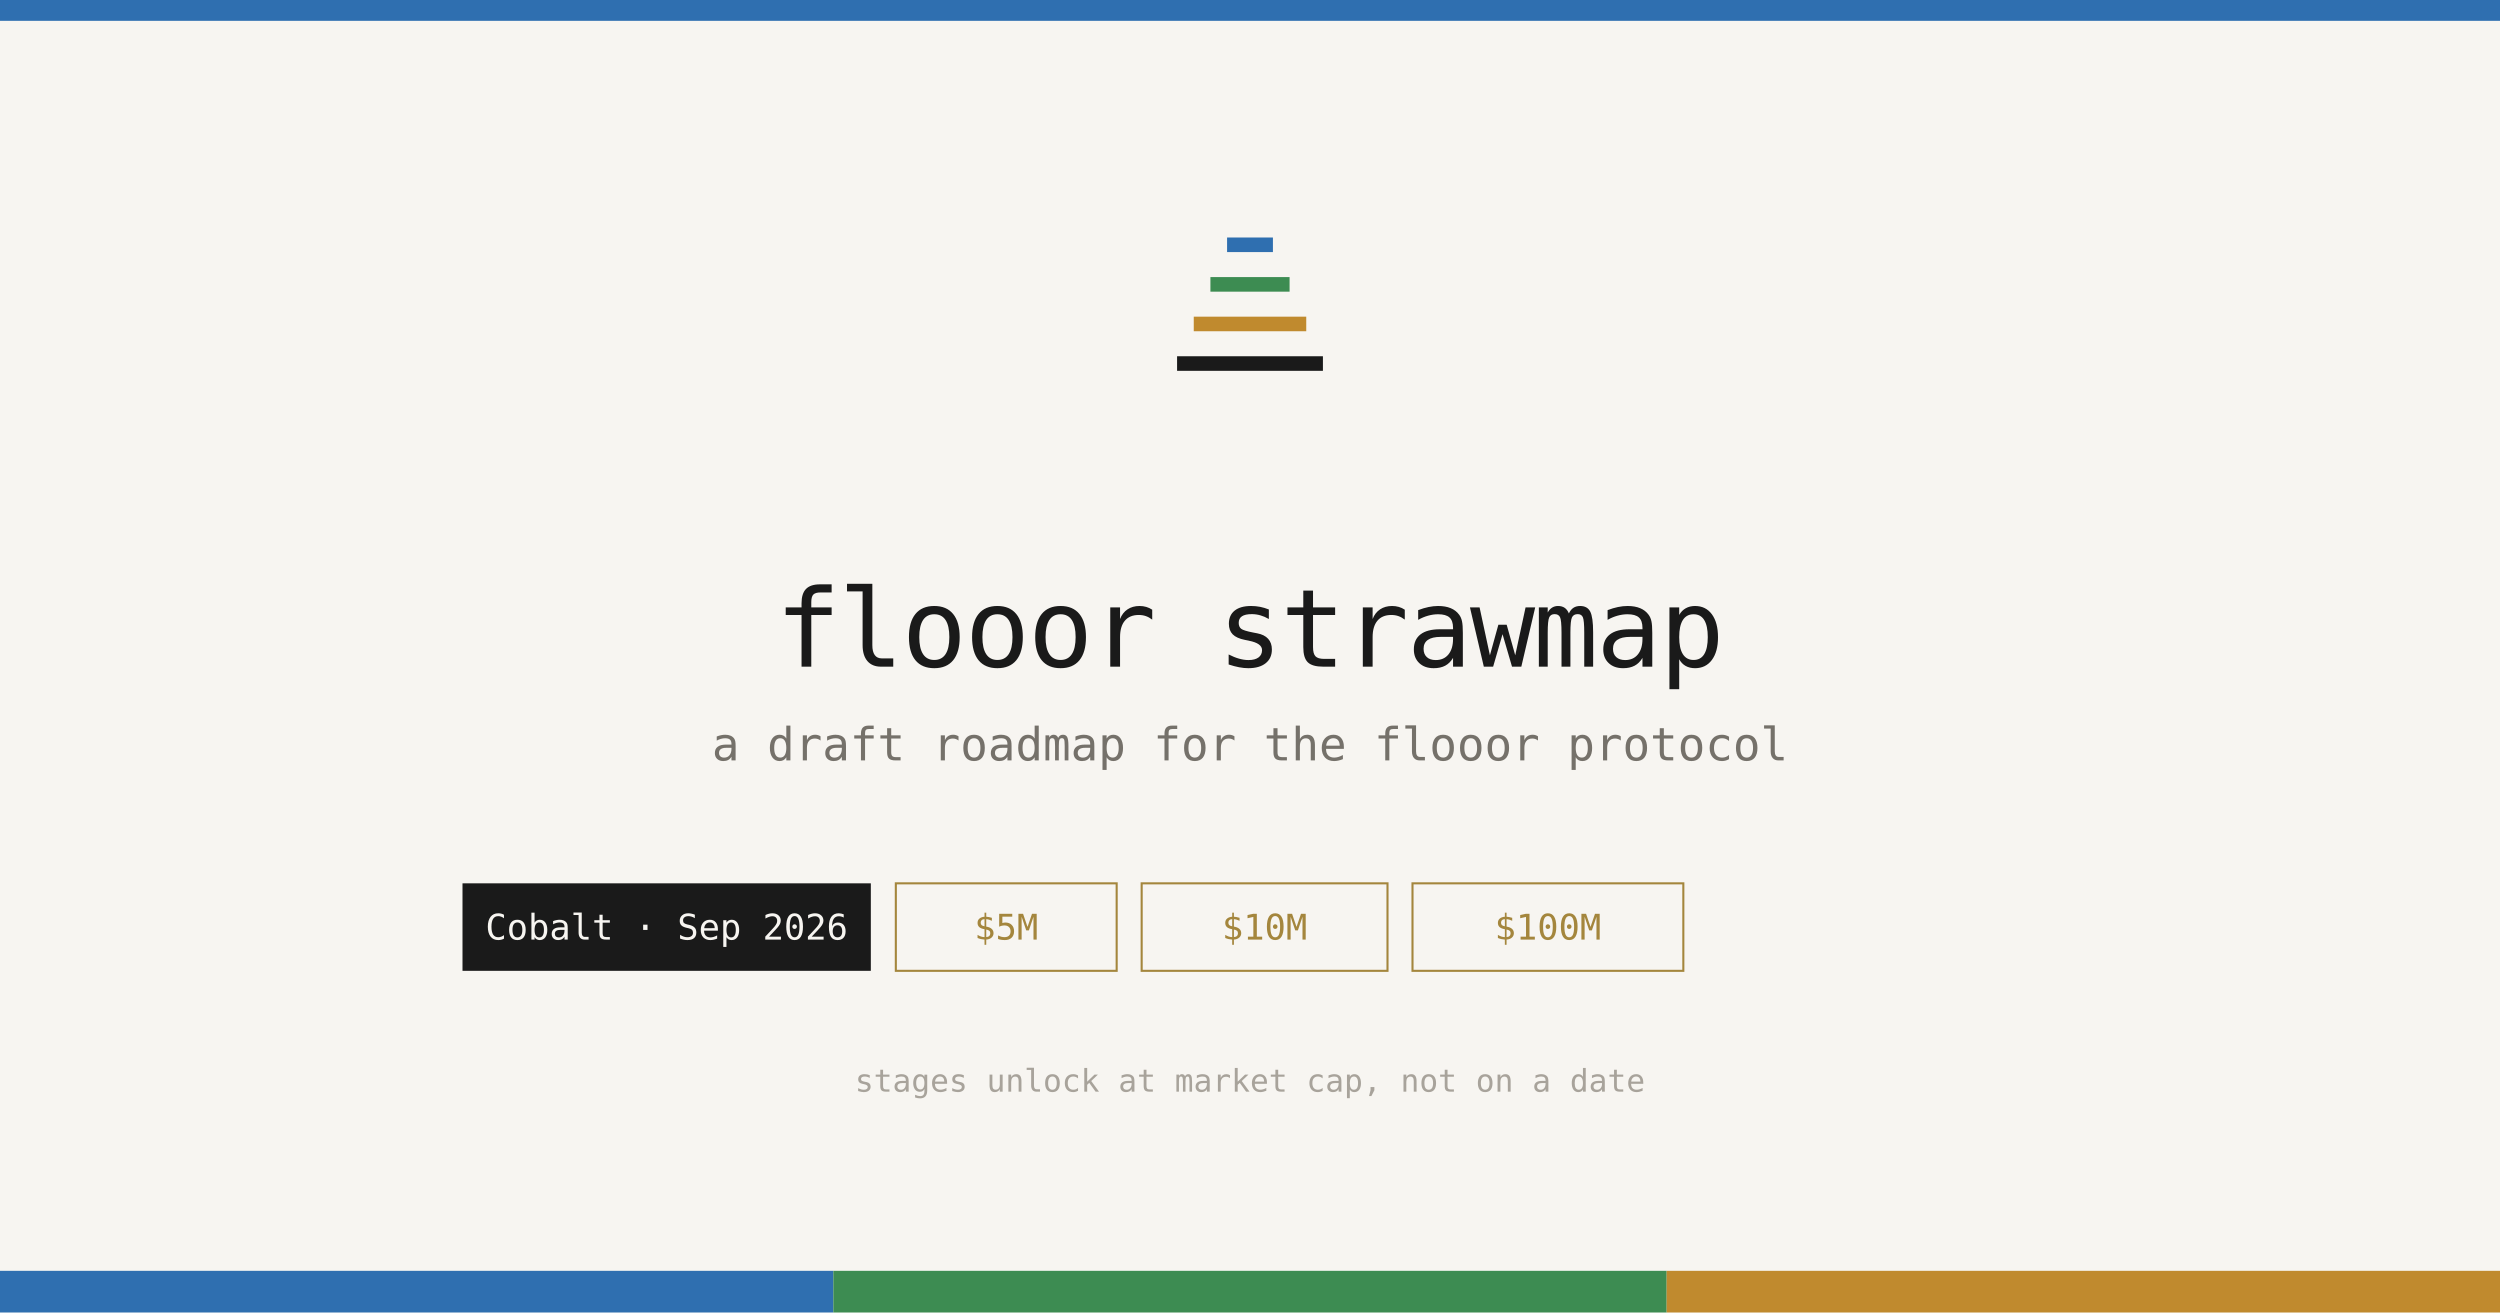
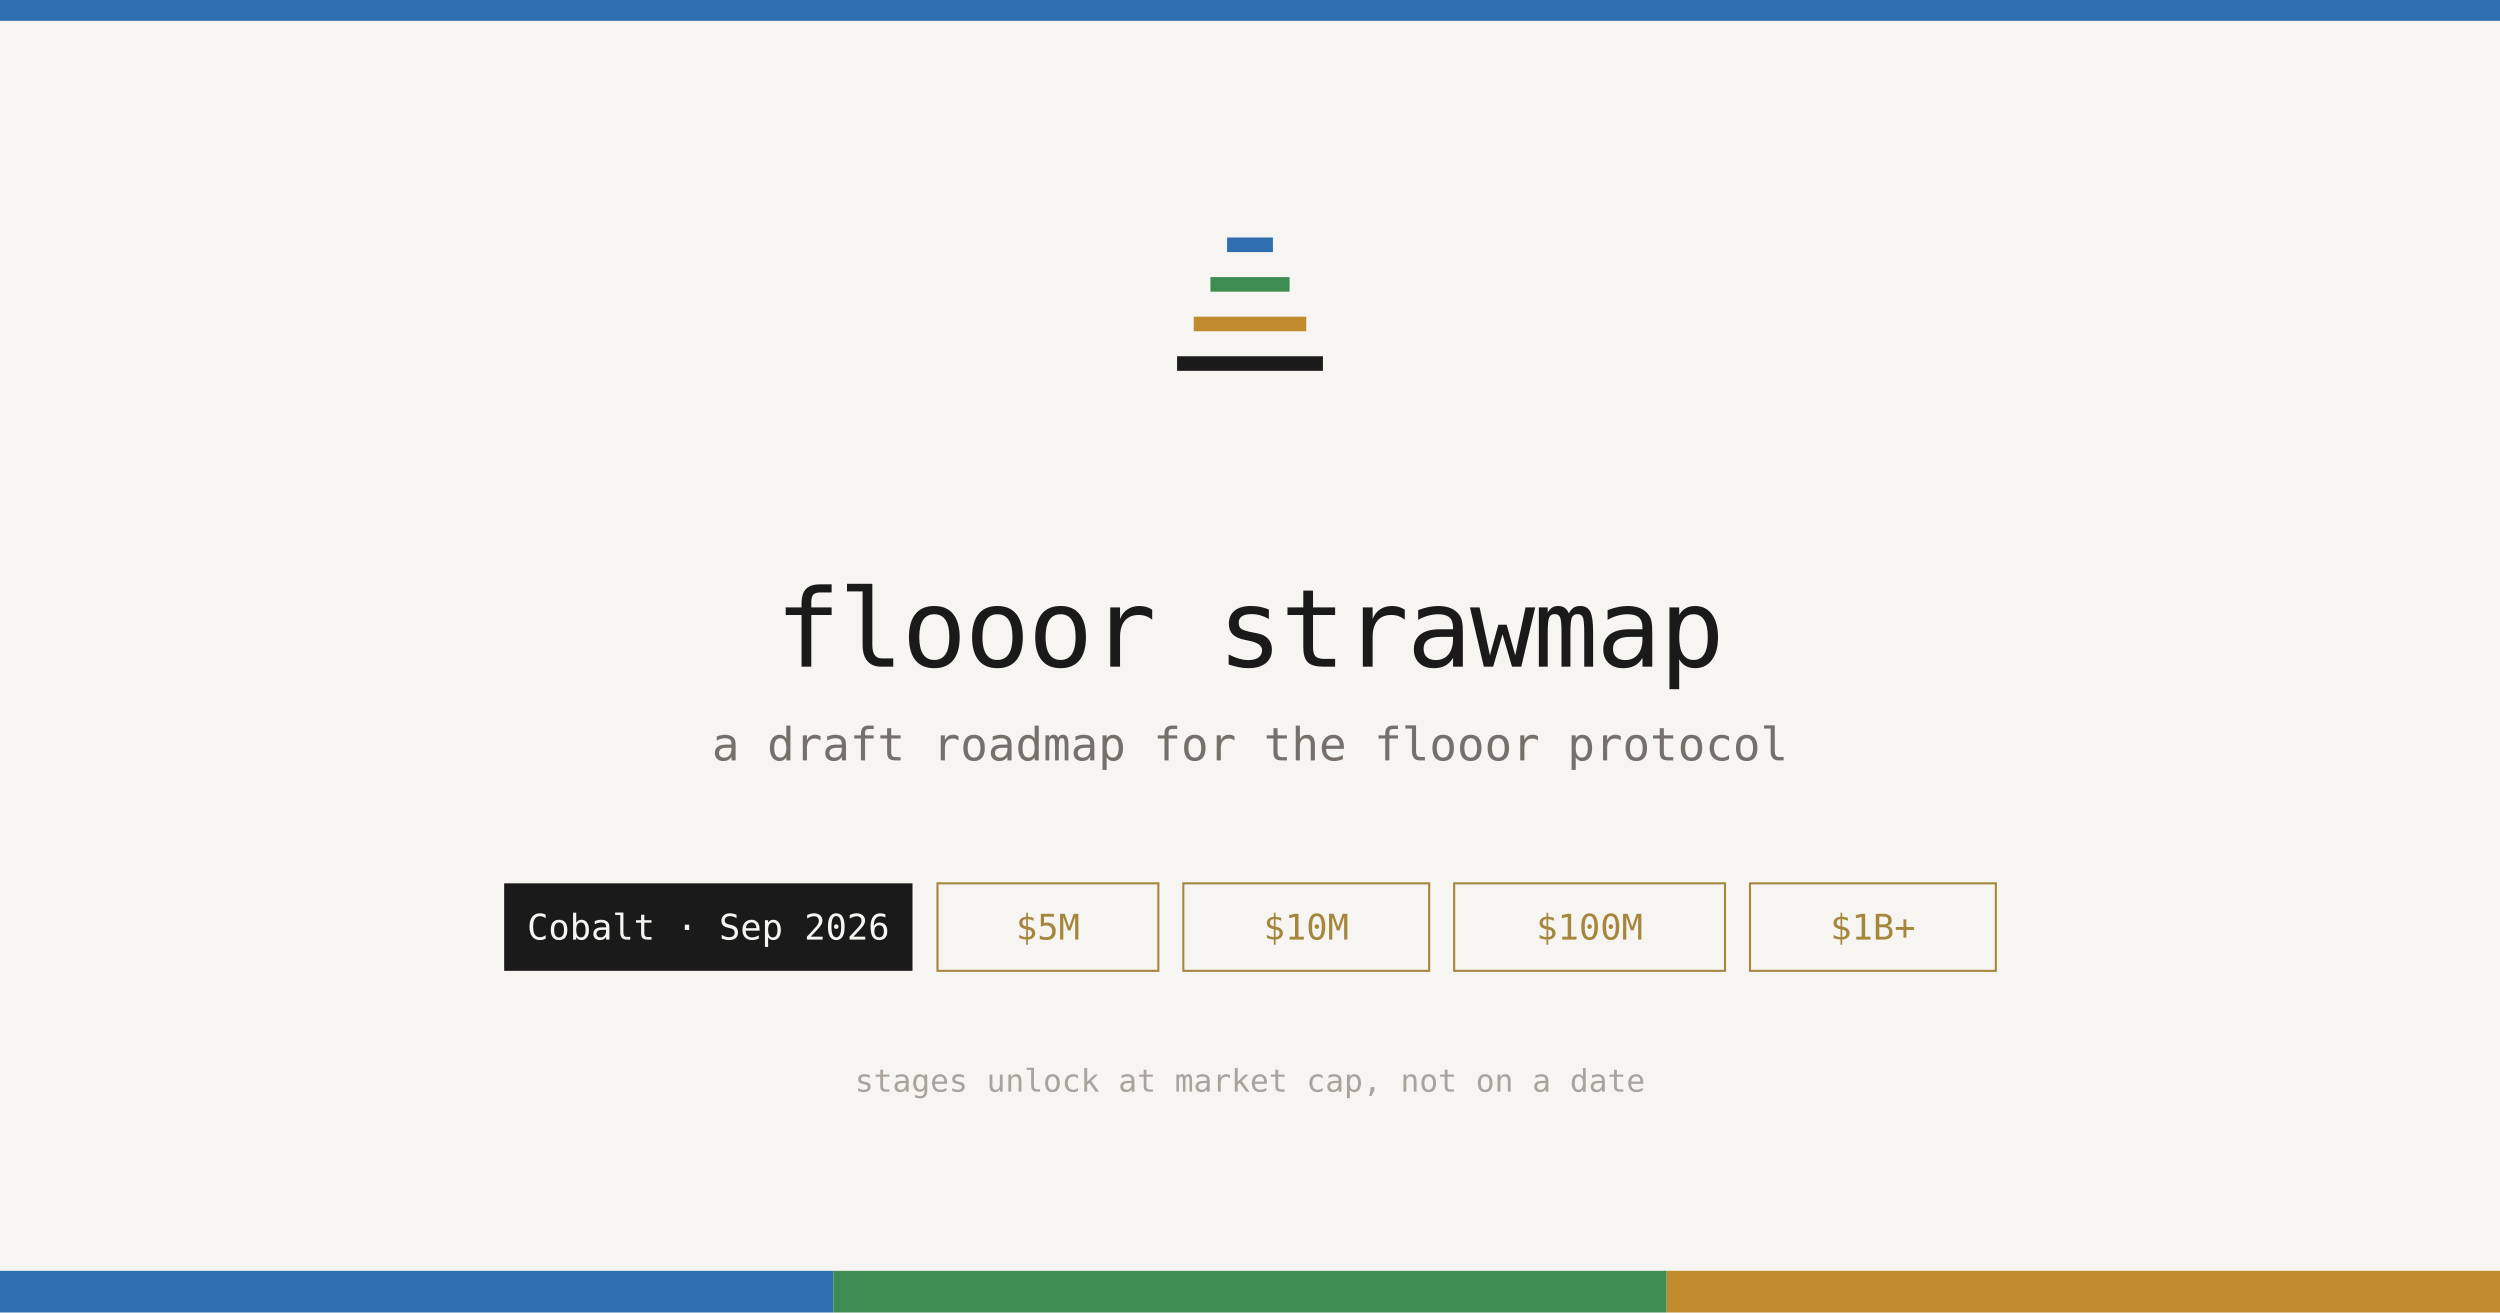
<svg xmlns="http://www.w3.org/2000/svg" width="1200" height="630" viewBox="0 0 1200 630">
  <rect width="1200" height="630" fill="#f7f5f1" />
  <rect x="0" y="0" width="1200" height="10" fill="#2f6fb0" />
  <rect x="0" y="610" width="400" height="20" fill="#2f6fb0" />
  <rect x="400" y="610" width="400" height="20" fill="#3d8c52" />
  <rect x="800" y="610" width="400" height="20" fill="#c08a2e" />
  <g transform="translate(560, 96) scale(0.5)">
    <rect x="10" y="150" width="140" height="14" fill="#1a1a1a" />
    <rect x="26" y="112" width="108" height="14" fill="#c08a2e" />
    <rect x="42" y="74" width="76" height="14" fill="#3d8c52" />
    <rect x="58" y="36" width="44" height="14" fill="#2f6fb0" />
  </g>
  <text x="600" y="320" text-anchor="middle" font-family="'IBM Plex Mono', Menlo, monospace" font-size="52" fill="#1a1a1a" letter-spacing="-1">flooor strawmap</text>
  <text x="600" y="365" text-anchor="middle" font-family="'IBM Plex Mono', Menlo, monospace" font-size="22" fill="#75716a">a draft roadmap for the flooor protocol</text>
  <g font-family="'IBM Plex Mono', Menlo, monospace" font-size="17" text-anchor="middle">
-     <rect x="222" y="424" width="196" height="42" fill="#1a1a1a" />
-     <text x="320" y="451" fill="#f7f5f1">Cobalt · Sep 2026</text>
-     <rect x="430" y="424" width="106" height="42" fill="none" stroke="#a4863d" />
-     <text x="483" y="451" fill="#a4863d">$5M</text>
-     <rect x="548" y="424" width="118" height="42" fill="none" stroke="#a4863d" />
-     <text x="607" y="451" fill="#a4863d">$10M</text>
-     <rect x="678" y="424" width="130" height="42" fill="none" stroke="#a4863d" />
-     <text x="743" y="451" fill="#a4863d">$100M</text>
+     <rect x="242" y="424" width="196" height="42" fill="#1a1a1a" />
+     <text x="340" y="451" fill="#f7f5f1">Cobalt · Sep 2026</text>
+     <rect x="450" y="424" width="106" height="42" fill="none" stroke="#a4863d" />
+     <text x="503" y="451" fill="#a4863d">$5M</text>
+     <rect x="568" y="424" width="118" height="42" fill="none" stroke="#a4863d" />
+     <text x="627" y="451" fill="#a4863d">$10M</text>
+     <rect x="698" y="424" width="130" height="42" fill="none" stroke="#a4863d" />
+     <text x="763" y="451" fill="#a4863d">$100M</text>
+     <rect x="840" y="424" width="118" height="42" fill="none" stroke="#a4863d" />
+     <text x="899" y="451" fill="#a4863d">$1B+</text>
  </g>
  <text x="600" y="524" text-anchor="middle" font-family="'IBM Plex Mono', Menlo, monospace" font-size="15" fill="#a8a39b">stages unlock at market cap, not on a date</text>
</svg>
